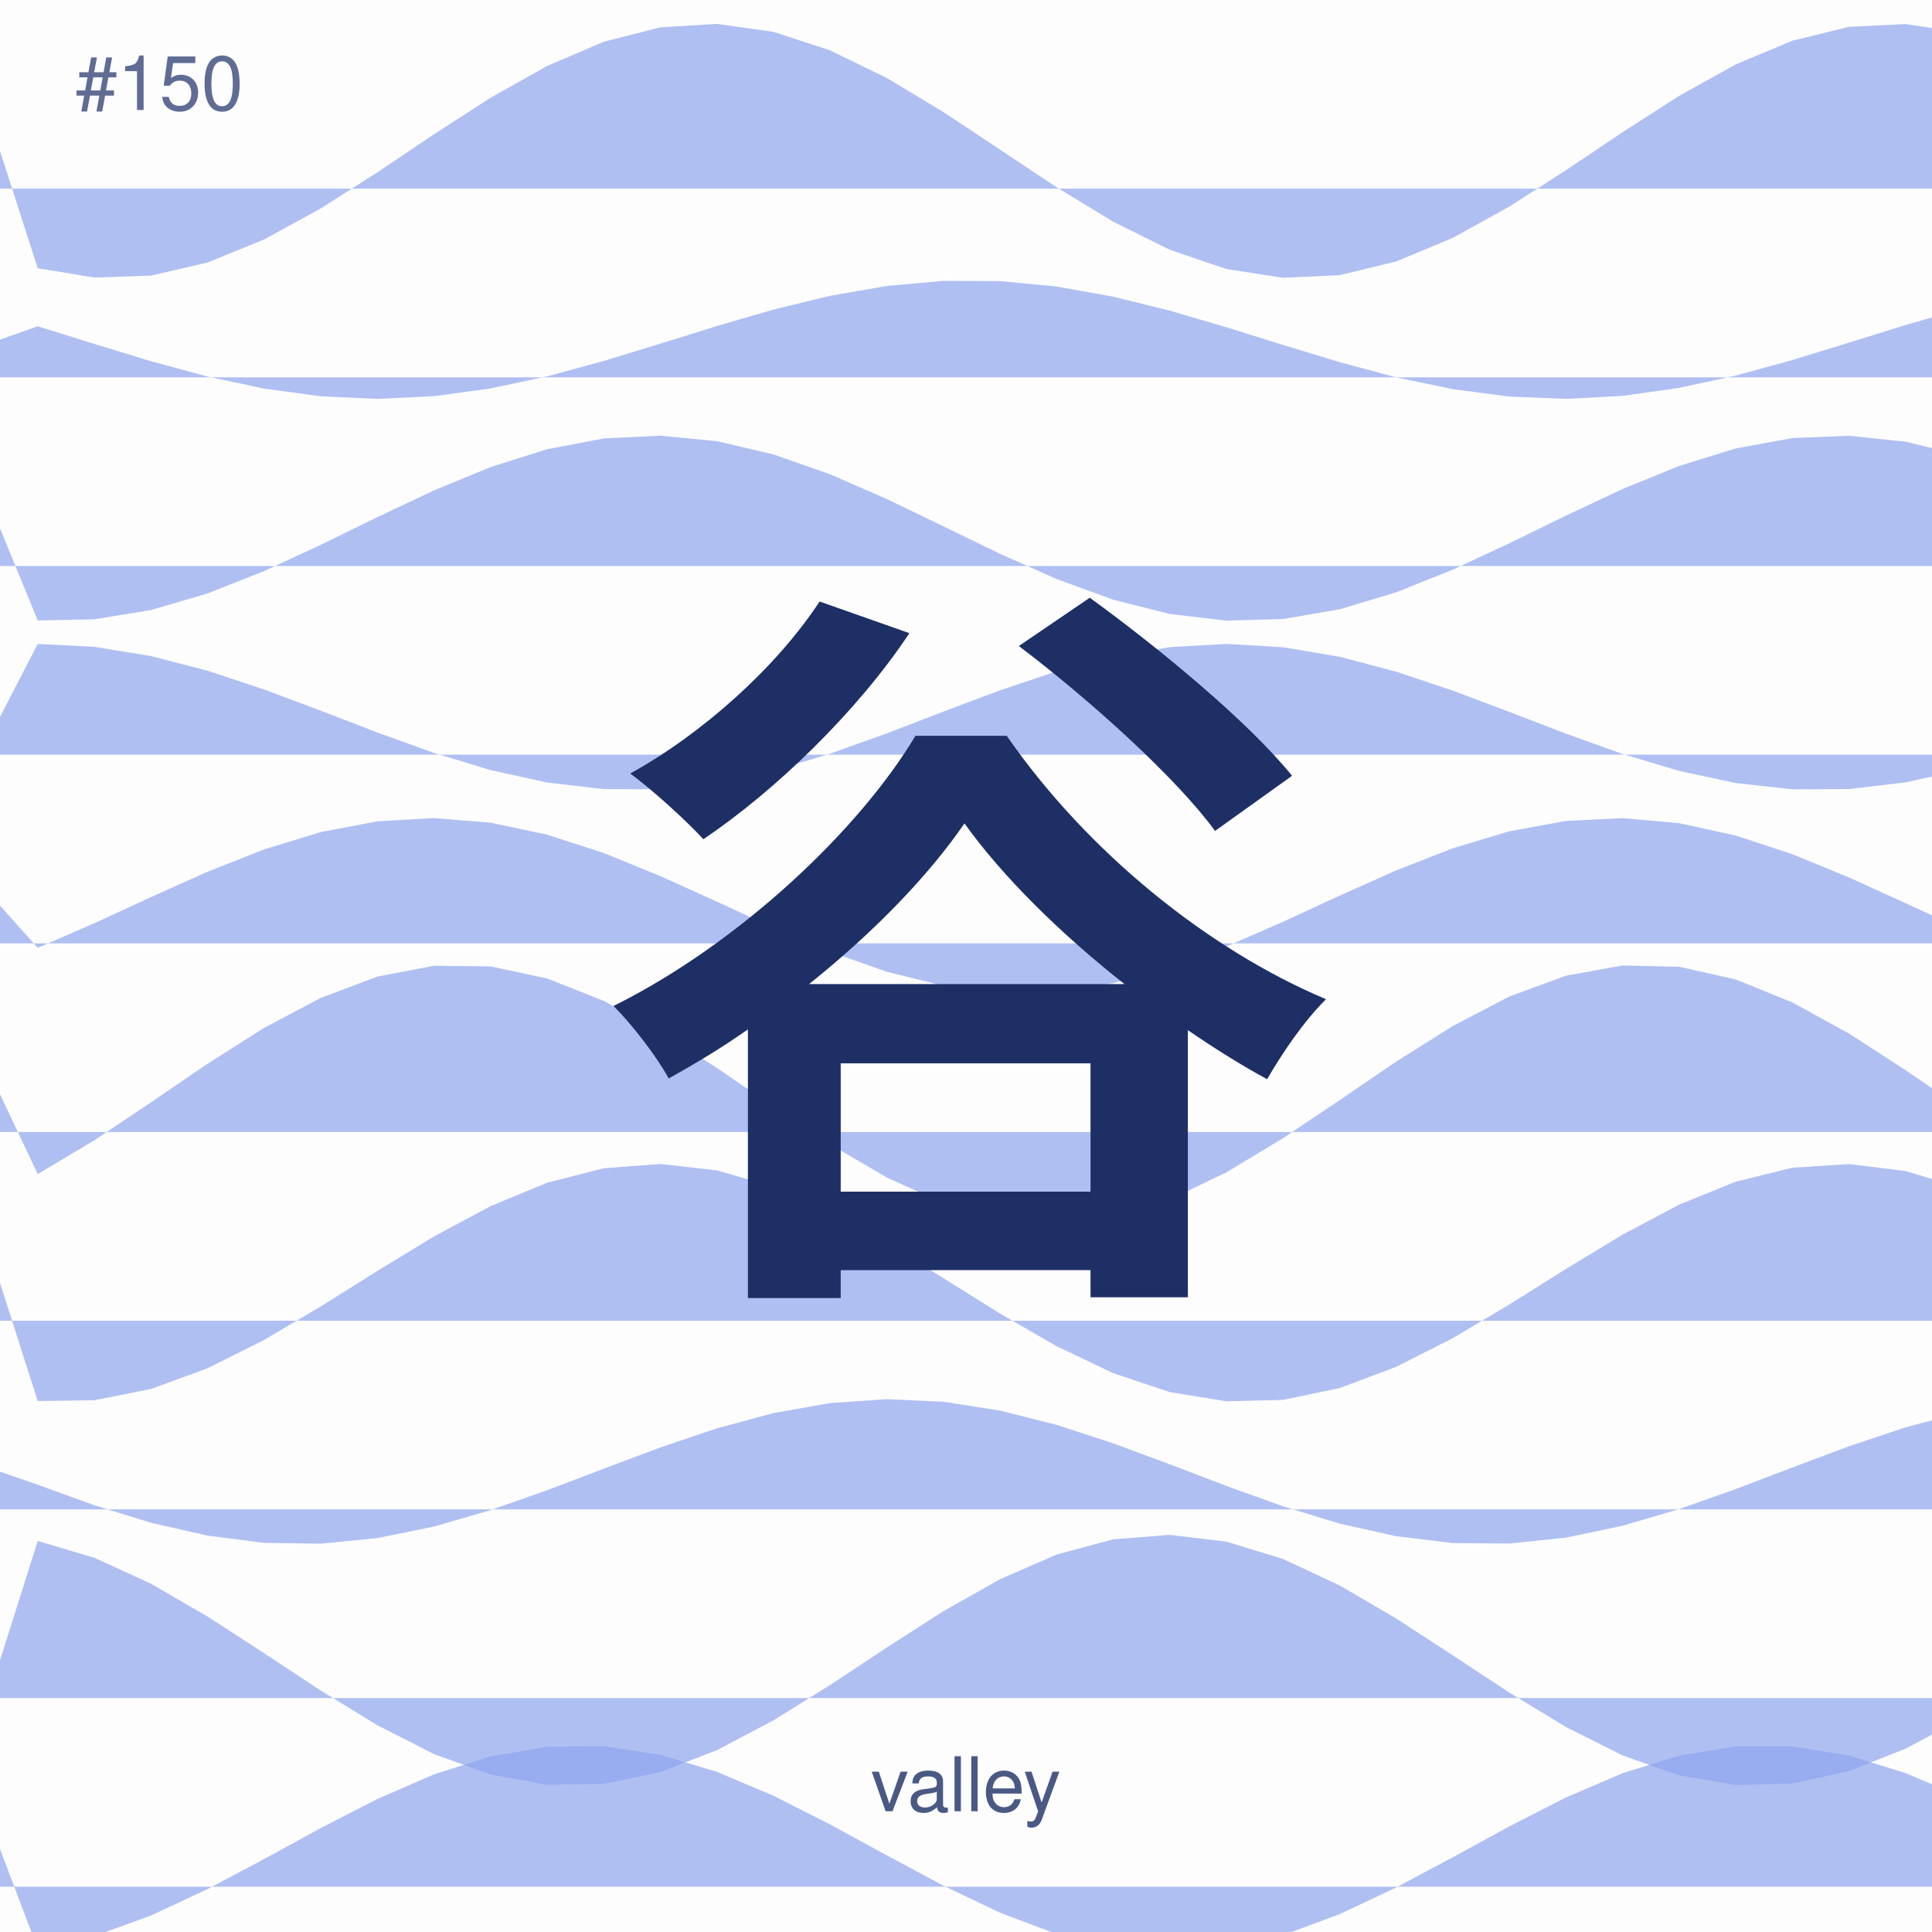
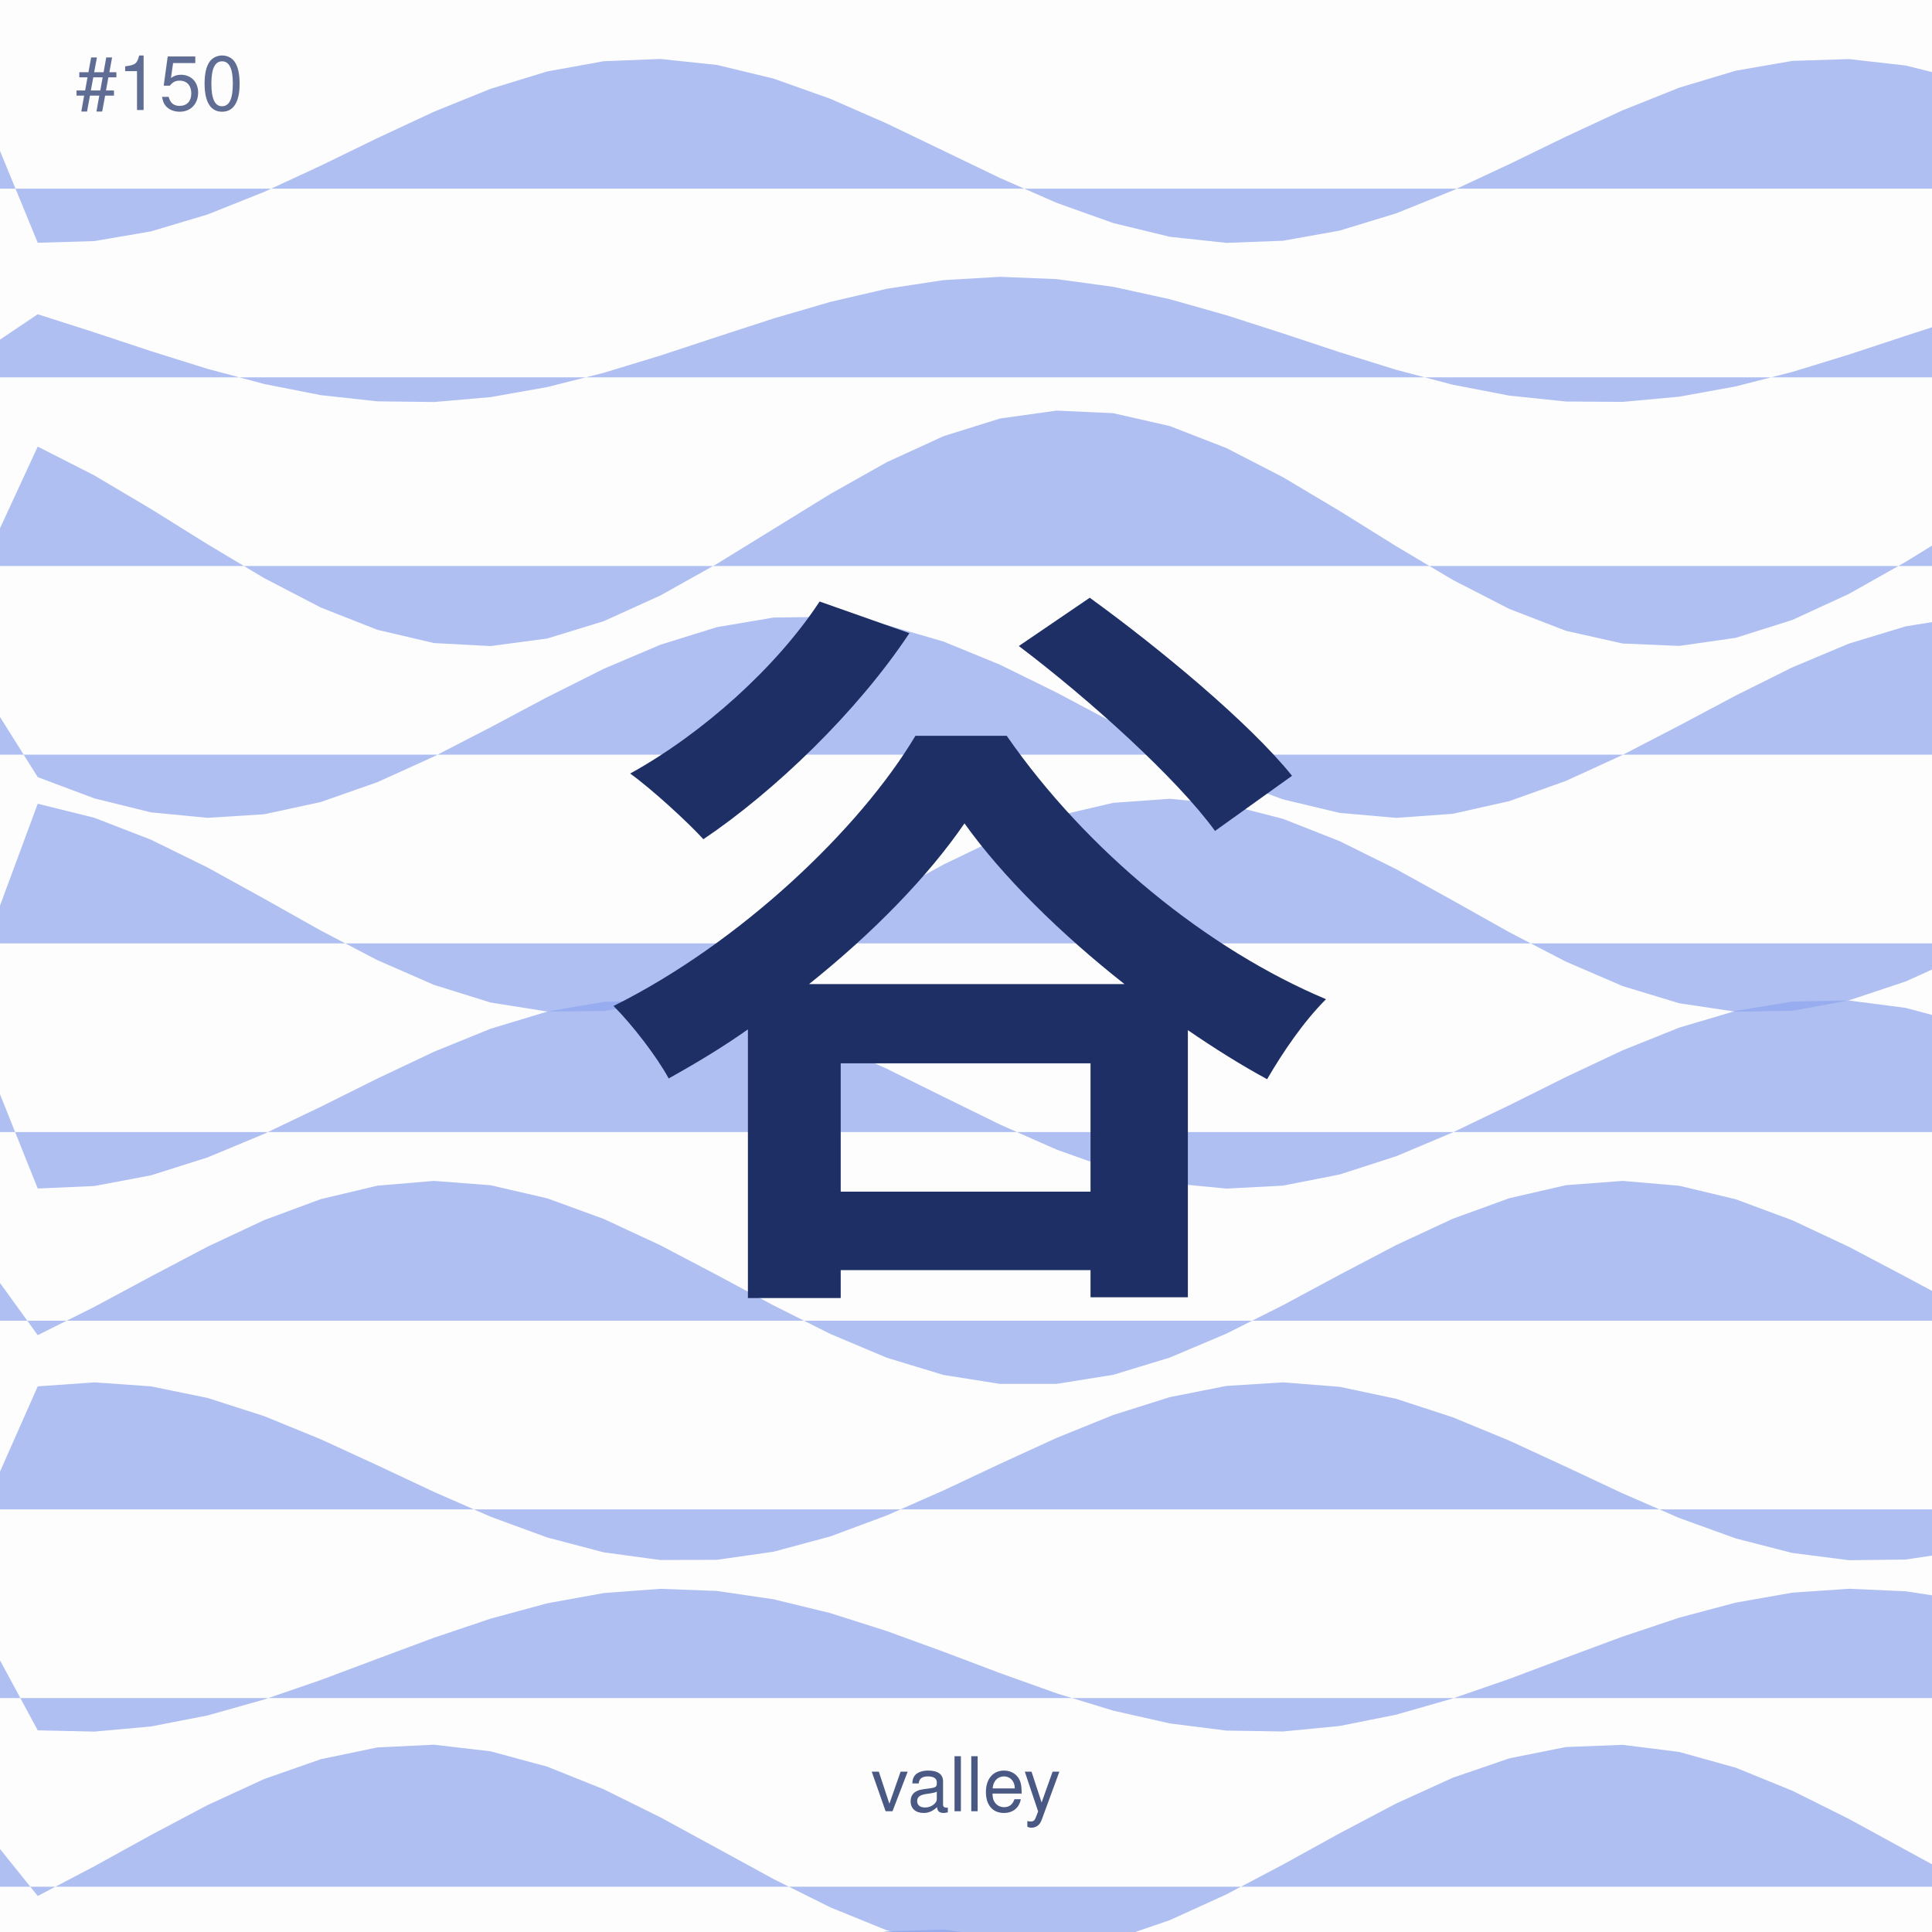
<svg xmlns="http://www.w3.org/2000/svg" width="512" height="512" viewBox="0 0 512 512">
  <defs>
    <style>
      .radical-text {
        font-family: 'Hiragino Sans', 'Yu Gothic', 'Meiryo', 'MS Gothic', 'SimSun', 'Takao', 'IPAexGothic', 'IPAGothic', 'VL Gothic', 'Noto Sans CJK JP', 'Arial Unicode MS', serif;
        font-size: 200px;
        text-anchor: middle;
        dominant-baseline: middle;
        fill: #1d2f65;
        font-weight: bold;
      }
      .number-text {
        font-family: 'Helvetica', 'Arial', sans-serif;
        font-size: 20px;
        text-anchor: start;
        dominant-baseline: hanging;
        fill: #1d2f65;
        opacity: 0.7;
        font-weight: normal;
      }
      .meaning-text {
        font-family: 'Helvetica', 'Arial', sans-serif;
        font-size: 20px;
        text-anchor: middle;
        dominant-baseline: baseline;
        fill: #1d2f65;
        opacity: 0.8;
        font-weight: normal;
      }
    </style>
  </defs>
  <rect width="512" height="512" fill="#fdfdfe" />
  <g opacity="0.6">
-     <path d="M 0,40 L 10,71.082 L 25,73.558 L 40,73.037 L 55,69.564 L 70,63.451 L 85,55.242 L 100,45.673 L 115,35.596 L 130,25.913 L 145,17.488 L 160,11.074 L 175,7.244 L 190,6.34 L 205,8.443 L 220,13.364 L 235,20.665 L 250,29.693 L 265,39.642 L 280,49.623 L 295,58.744 L 310,66.19 L 325,71.298 L 340,73.609 L 355,72.919 L 370,69.287 L 385,63.04 L 400,54.735 L 415,45.113 L 430,35.035 L 445,25.4 L 460,17.069 L 475,10.787 L 490,7.114 L 505,6.379 L 520,8.647 L 512,50 L 0,50 Z" fill="#4169E1" opacity="0.7" />
-     <path d="M 0,90 L 10,86.467 L 25,91.148 L 40,95.726 L 55,99.793 L 70,102.985 L 85,105.017 L 100,105.708 L 115,104.995 L 130,102.943 L 145,99.735 L 160,95.657 L 175,91.074 L 190,86.395 L 205,82.038 L 220,78.392 L 235,75.783 L 250,74.444 L 265,74.495 L 280,75.93 L 295,78.622 L 310,82.331 L 325,86.725 L 340,91.411 L 355,95.971 L 370,99.998 L 385,103.132 L 400,105.093 L 415,105.705 L 430,104.915 L 445,102.792 L 460,99.527 L 475,95.41 L 490,90.811 L 505,86.139 L 520,81.811 L 512,100 L 0,100 Z" fill="#4169E1" opacity="0.7" />
-     <path d="M 0,140 L 10,164.426 L 25,164.123 L 40,161.665 L 55,157.272 L 70,151.336 L 85,144.388 L 100,137.047 L 115,129.971 L 130,123.79 L 145,119.057 L 160,116.195 L 175,115.46 L 190,116.916 L 205,120.435 L 220,125.701 L 235,132.244 L 250,139.481 L 265,146.763 L 280,153.442 L 295,158.92 L 310,162.708 L 325,164.467 L 340,164.041 L 355,161.467 L 370,156.976 L 385,150.968 L 400,143.981 L 415,136.638 L 430,129.595 L 445,123.482 L 460,118.844 L 475,116.096 L 490,115.484 L 505,117.061 L 520,120.687 L 512,150 L 0,150 Z" fill="#4169E1" opacity="0.7" />
-     <path d="M 0,190 L 10,170.647 L 25,171.428 L 40,173.867 L 55,177.748 L 70,182.723 L 85,188.348 L 100,194.121 L 115,199.525 L 130,204.079 L 145,207.375 L 160,209.119 L 175,209.155 L 190,207.48 L 205,204.244 L 220,199.735 L 235,194.357 L 250,188.589 L 265,182.948 L 280,177.936 L 295,174.002 L 310,171.497 L 325,170.645 L 340,171.522 L 355,174.049 L 370,178.002 L 385,183.026 L 400,188.673 L 415,194.438 L 430,199.807 L 445,204.3 L 460,207.516 L 475,209.167 L 490,209.106 L 505,207.338 L 520,204.021 L 512,200 L 0,200 Z" fill="#4169E1" opacity="0.7" />
-     <path d="M 0,240 L 10,251.181 L 25,244.673 L 40,237.748 L 55,231.023 L 70,225.101 L 85,220.509 L 100,217.659 L 115,216.804 L 130,218.021 L 145,221.202 L 160,226.062 L 175,232.166 L 190,238.971 L 205,245.867 L 220,252.24 L 235,257.519 L 250,261.233 L 265,263.05 L 280,262.809 L 295,260.53 L 310,256.417 L 325,250.838 L 340,244.29 L 355,237.36 L 370,230.665 L 385,224.804 L 400,220.301 L 415,217.557 L 430,216.818 L 445,218.15 L 460,221.433 L 475,226.376 L 490,232.535 L 505,239.361 L 520,246.244 L 512,250 L 0,250 Z" fill="#4169E1" opacity="0.7" />
-     <path d="M 0,290 L 10,311.138 L 25,302.184 L 40,292.142 L 55,281.909 L 70,272.399 L 85,264.461 L 100,258.804 L 115,255.934 L 130,256.107 L 145,259.307 L 160,265.249 L 175,273.402 L 190,283.038 L 205,293.296 L 220,303.259 L 235,312.038 L 250,318.848 L 265,323.081 L 280,324.36 L 295,322.569 L 310,317.868 L 325,310.679 L 340,301.642 L 355,291.565 L 370,281.349 L 385,271.905 L 400,264.078 L 415,258.566 L 430,255.862 L 445,256.207 L 460,259.572 L 475,265.654 L 490,273.911 L 505,283.605 L 520,293.871 L 512,300 L 0,300 Z" fill="#4169E1" opacity="0.7" />
-     <path d="M 0,340 L 10,371.286 L 25,371.078 L 40,368.094 L 55,362.601 L 70,355.088 L 85,346.228 L 100,336.811 L 115,327.68 L 130,319.648 L 145,313.435 L 160,309.595 L 175,308.47 L 190,310.163 L 205,314.52 L 220,321.153 L 235,329.47 L 250,338.728 L 265,348.099 L 280,356.747 L 295,363.899 L 310,368.916 L 325,371.35 L 340,370.983 L 355,367.849 L 370,362.228 L 385,354.62 L 400,345.707 L 415,336.284 L 430,327.193 L 445,319.246 L 460,313.153 L 475,309.458 L 490,308.491 L 505,310.339 L 520,314.836 L 512,350 L 0,350 Z" fill="#4169E1" opacity="0.7" />
-     <path d="M 0,390 L 10,393.477 L 25,398.905 L 40,403.538 L 55,406.961 L 70,408.869 L 85,409.092 L 100,407.609 L 115,404.554 L 130,400.198 L 145,394.931 L 160,389.224 L 175,383.586 L 190,378.521 L 205,374.482 L 220,371.828 L 235,370.798 L 250,371.483 L 265,373.822 L 280,377.607 L 295,382.498 L 310,388.059 L 325,393.794 L 340,399.19 L 355,403.765 L 370,407.11 L 385,408.927 L 400,409.054 L 415,407.478 L 430,404.341 L 445,399.923 L 460,394.618 L 475,388.902 L 490,383.283 L 505,378.264 L 520,374.293 L 512,400 L 0,400 Z" fill="#4169E1" opacity="0.7" />
-     <path d="M 0,440 L 10,408.373 L 25,412.825 L 40,419.704 L 55,428.396 L 70,438.124 L 85,448.02 L 100,457.2 L 115,464.843 L 130,470.267 L 145,472.988 L 160,472.761 L 175,469.609 L 190,463.811 L 205,455.886 L 220,446.543 L 235,436.615 L 250,426.989 L 265,418.526 L 280,411.98 L 295,407.938 L 310,406.76 L 325,408.551 L 340,413.151 L 355,420.149 L 370,428.921 L 385,438.683 L 400,448.562 L 415,457.676 L 430,465.211 L 445,470.495 L 460,473.054 L 475,472.661 L 490,469.35 L 505,463.417 L 520,455.393 L 512,450 L 0,450 Z" fill="#4169E1" opacity="0.7" />
-     <path d="M 0,490 L 10,516.454 L 25,513.077 L 40,507.638 L 55,500.623 L 70,492.66 L 85,484.459 L 100,476.753 L 115,470.231 L 130,465.474 L 145,462.908 L 160,462.762 L 175,465.049 L 190,469.565 L 205,475.907 L 220,483.507 L 235,491.687 L 250,499.717 L 265,506.878 L 280,512.532 L 295,516.173 L 310,517.477 L 325,516.325 L 340,512.823 L 355,507.281 L 370,500.196 L 385,492.2 L 400,484.008 L 415,476.35 L 430,469.913 L 445,465.269 L 460,462.835 L 475,462.827 L 490,465.246 L 505,469.877 L 520,476.305 L 512,500 L 0,500 Z" fill="#4169E1" opacity="0.7" />
-     <path d="M 0,540 L 10,547.015 L 25,538.784 L 40,530.662 L 55,523.374 L 70,517.571 L 85,513.772 L 100,512.315 L 115,513.332 L 130,516.731 L 145,522.208 L 160,529.275 L 175,537.3 L 190,545.566 L 205,553.334 L 220,559.912 L 235,564.711 L 250,567.303 L 265,567.456 L 280,565.156 L 295,560.609 L 310,554.221 L 325,546.563 L 340,538.319 L 355,530.225 L 370,523.004 L 385,517.301 L 400,513.626 L 415,512.307 L 430,513.461 L 445,516.986 L 460,522.567 L 475,529.706 L 490,537.763 L 505,546.021 L 520,553.741 L 512,550 L 0,550 Z" fill="#4169E1" opacity="0.7" />
+     <path d="M 0,40 L 10,64.331 L 25,63.891 L 40,61.318 L 55,56.84 L 70,50.858 L 85,43.907 L 100,36.606 L 115,29.608 L 130,23.539 L 145,18.94 L 160,16.222 L 175,15.628 L 190,17.212 L 205,20.831 L 220,26.162 L 235,32.73 L 250,39.946 L 265,47.168 L 280,53.749 L 295,59.103 L 310,62.749 L 325,64.364 L 340,63.802 L 355,61.114 L 370,56.54 L 385,50.489 L 400,43.5 L 415,36.199 L 430,29.238 L 445,23.237 L 460,18.735 L 475,16.131 L 490,15.66 L 505,17.363 L 520,21.088 L 512,50 L 0,50 Z" fill="#4169E1" opacity="0.7" />
+     <path d="M 0,90 L 10,83.283 L 25,88.083 L 40,93.055 L 55,97.754 L 70,101.76 L 85,104.715 L 100,106.357 L 115,106.537 L 130,105.24 L 145,102.581 L 160,98.799 L 175,94.231 L 190,89.285 L 205,84.402 L 220,80.02 L 235,76.529 L 250,74.242 L 265,73.362 L 280,73.968 L 295,76.007 L 310,79.295 L 325,83.54 L 340,88.362 L 355,93.33 L 370,98 L 385,101.956 L 400,104.844 L 415,106.406 L 430,106.503 L 445,105.125 L 460,102.396 L 475,98.56 L 490,93.959 L 505,89.005 L 520,84.14 L 512,100 L 0,100 Z" fill="#4169E1" opacity="0.7" />
+     <path d="M 0,140 L 10,118.355 L 25,125.994 L 40,134.885 L 55,144.232 L 70,153.201 L 85,160.992 L 100,166.906 L 115,170.418 L 130,171.212 L 145,169.219 L 160,164.615 L 175,157.812 L 190,149.419 L 205,140.184 L 220,130.932 L 235,122.491 L 250,115.613 L 265,110.915 L 280,108.814 L 295,109.499 L 310,112.908 L 325,118.738 L 340,126.467 L 355,135.404 L 370,144.753 L 385,153.676 L 400,161.378 L 415,167.171 L 430,170.536 L 445,171.174 L 460,169.027 L 475,164.287 L 490,157.377 L 505,148.916 L 520,139.658 L 512,150 L 0,150 Z" fill="#4169E1" opacity="0.7" />
+     <path d="M 0,190 L 10,205.946 L 25,211.578 L 40,215.283 L 55,216.73 L 70,215.788 L 85,212.543 L 100,207.285 L 115,200.482 L 130,192.743 L 145,184.759 L 160,177.243 L 175,170.867 L 190,166.2 L 205,163.658 L 220,163.47 L 235,165.652 L 250,170.008 L 265,176.151 L 280,183.53 L 295,191.487 L 310,199.312 L 325,206.305 L 340,211.841 L 355,215.426 L 370,216.74 L 385,215.666 L 400,212.298 L 415,206.939 L 430,200.067 L 445,192.296 L 460,184.319 L 475,176.85 L 490,170.556 L 505,165.998 L 520,163.585 L 512,200 L 0,200 Z" fill="#4169E1" opacity="0.7" />
+     <path d="M 0,240 L 10,212.996 L 25,216.723 L 40,222.53 L 55,229.897 L 70,238.167 L 85,246.6 L 100,254.444 L 115,260.997 L 130,265.675 L 145,268.06 L 160,267.938 L 175,265.32 L 190,260.441 L 205,253.735 L 220,245.803 L 235,237.352 L 250,229.138 L 265,221.894 L 280,216.268 L 295,212.761 L 310,211.688 L 325,213.143 L 340,216.998 L 355,222.907 L 370,230.343 L 385,238.642 L 400,247.062 L 415,254.851 L 430,261.314 L 445,265.873 L 460,268.12 L 475,267.856 L 490,265.103 L 505,260.108 L 520,253.317 L 512,250 L 0,250 Z" fill="#4169E1" opacity="0.7" />
+     <path d="M 0,290 L 10,314.965 L 25,314.306 L 40,311.476 L 55,306.728 L 70,300.485 L 85,293.306 L 100,285.832 L 115,278.73 L 130,272.634 L 145,268.09 L 160,265.503 L 175,265.104 L 190,266.93 L 205,270.815 L 220,276.415 L 235,283.228 L 250,290.646 L 265,298.007 L 280,304.652 L 295,309.988 L 310,313.539 L 325,314.987 L 340,314.203 L 355,311.257 L 370,306.413 L 385,300.102 L 400,292.889 L 415,285.418 L 430,278.356 L 445,272.334 L 460,267.89 L 475,265.422 L 490,265.149 L 505,267.095 L 520,271.088 L 512,300 L 0,300 Z" fill="#4169E1" opacity="0.7" />
+     <path d="M 0,340 L 10,353.825 L 25,346.338 L 40,338.284 L 55,330.383 L 70,323.342 L 85,317.788 L 100,314.219 L 115,312.952 L 130,314.102 L 145,317.565 L 160,323.032 L 175,330.015 L 190,337.89 L 205,345.953 L 220,353.484 L 235,359.811 L 250,364.369 L 265,366.749 L 280,366.74 L 295,364.343 L 310,359.771 L 325,353.432 L 340,345.895 L 355,337.83 L 370,329.959 L 385,322.986 L 400,317.532 L 415,314.085 L 430,312.953 L 445,314.237 L 460,317.822 L 475,323.389 L 490,330.439 L 505,338.343 L 520,346.396 L 512,350 L 0,350 Z" fill="#4169E1" opacity="0.7" />
+     <path d="M 0,390 L 10,367.402 L 25,366.343 L 40,367.398 L 55,370.471 L 70,375.288 L 85,381.42 L 100,388.319 L 115,395.367 L 130,401.936 L 145,407.439 L 160,411.384 L 175,413.419 L 190,413.362 L 205,411.218 L 220,407.179 L 235,401.605 L 250,394.995 L 265,387.938 L 280,381.066 L 295,374.992 L 310,370.258 L 325,367.288 L 340,366.347 L 355,367.518 L 370,370.698 L 385,375.602 L 400,381.792 L 415,388.716 L 430,395.754 L 445,402.278 L 460,407.705 L 475,411.551 L 490,413.472 L 505,413.296 L 520,411.039 L 512,400 L 0,400 Z" fill="#4169E1" opacity="0.7" />
+     <path d="M 0,440 L 10,458.559 L 25,458.89 L 40,457.533 L 55,454.611 L 70,450.383 L 85,445.227 L 100,439.605 L 115,434.018 L 130,428.966 L 145,424.899 L 160,422.18 L 175,421.054 L 190,421.62 L 205,423.828 L 220,427.481 L 235,432.252 L 250,437.714 L 265,443.382 L 280,448.747 L 295,453.33 L 310,456.723 L 325,458.622 L 340,458.858 L 355,457.409 L 370,454.405 L 385,450.114 L 400,444.92 L 415,439.286 L 430,433.716 L 445,428.708 L 460,424.708 L 475,422.074 L 490,421.041 L 505,421.702 L 520,423.997 L 512,450 L 0,450 Z" fill="#4169E1" opacity="0.7" />
+     <path d="M 0,490 L 10,502.451 L 25,494.587 L 40,486.314 L 55,478.369 L 70,471.463 L 85,466.214 L 100,463.089 L 115,462.367 L 130,464.115 L 145,468.174 L 160,474.183 L 175,481.605 L 190,489.777 L 205,497.969 L 220,505.449 L 235,511.549 L 250,515.724 L 265,517.601 L 280,517.013 L 295,514.011 L 310,508.865 L 325,502.034 L 340,494.128 L 355,485.853 L 370,477.948 L 385,471.12 L 400,465.979 L 415,462.983 L 430,462.401 L 445,464.284 L 460,468.464 L 475,474.568 L 490,482.05 L 505,490.243 L 520,498.414 L 512,500 L 0,500 Z" fill="#4169E1" opacity="0.7" />
+     <path d="M 0,540 L 10,540.204 L 25,548.699 L 40,556.417 L 55,562.669 L 70,566.895 L 85,568.72 L 100,567.978 L 115,564.738 L 130,559.288 L 145,552.115 L 160,543.859 L 175,535.259 L 190,527.083 L 205,520.06 L 220,514.819 L 235,511.826 L 250,511.351 L 265,513.435 L 280,517.891 L 295,524.323 L 310,532.155 L 325,540.688 L 340,549.159 L 355,556.812 L 370,562.963 L 385,567.064 L 400,568.746 L 415,567.861 L 430,564.487 L 445,558.926 L 460,551.674 L 475,543.379 L 490,534.783 L 505,526.652 L 520,519.714 L 512,550 L 0,550 Z" fill="#4169E1" opacity="0.7" />
  </g>
  <text x="256" y="256" class="radical-text">谷</text>
  <text x="20" y="20" class="number-text">#150</text>
  <text x="256" y="480" class="meaning-text">valley</text>
</svg>
